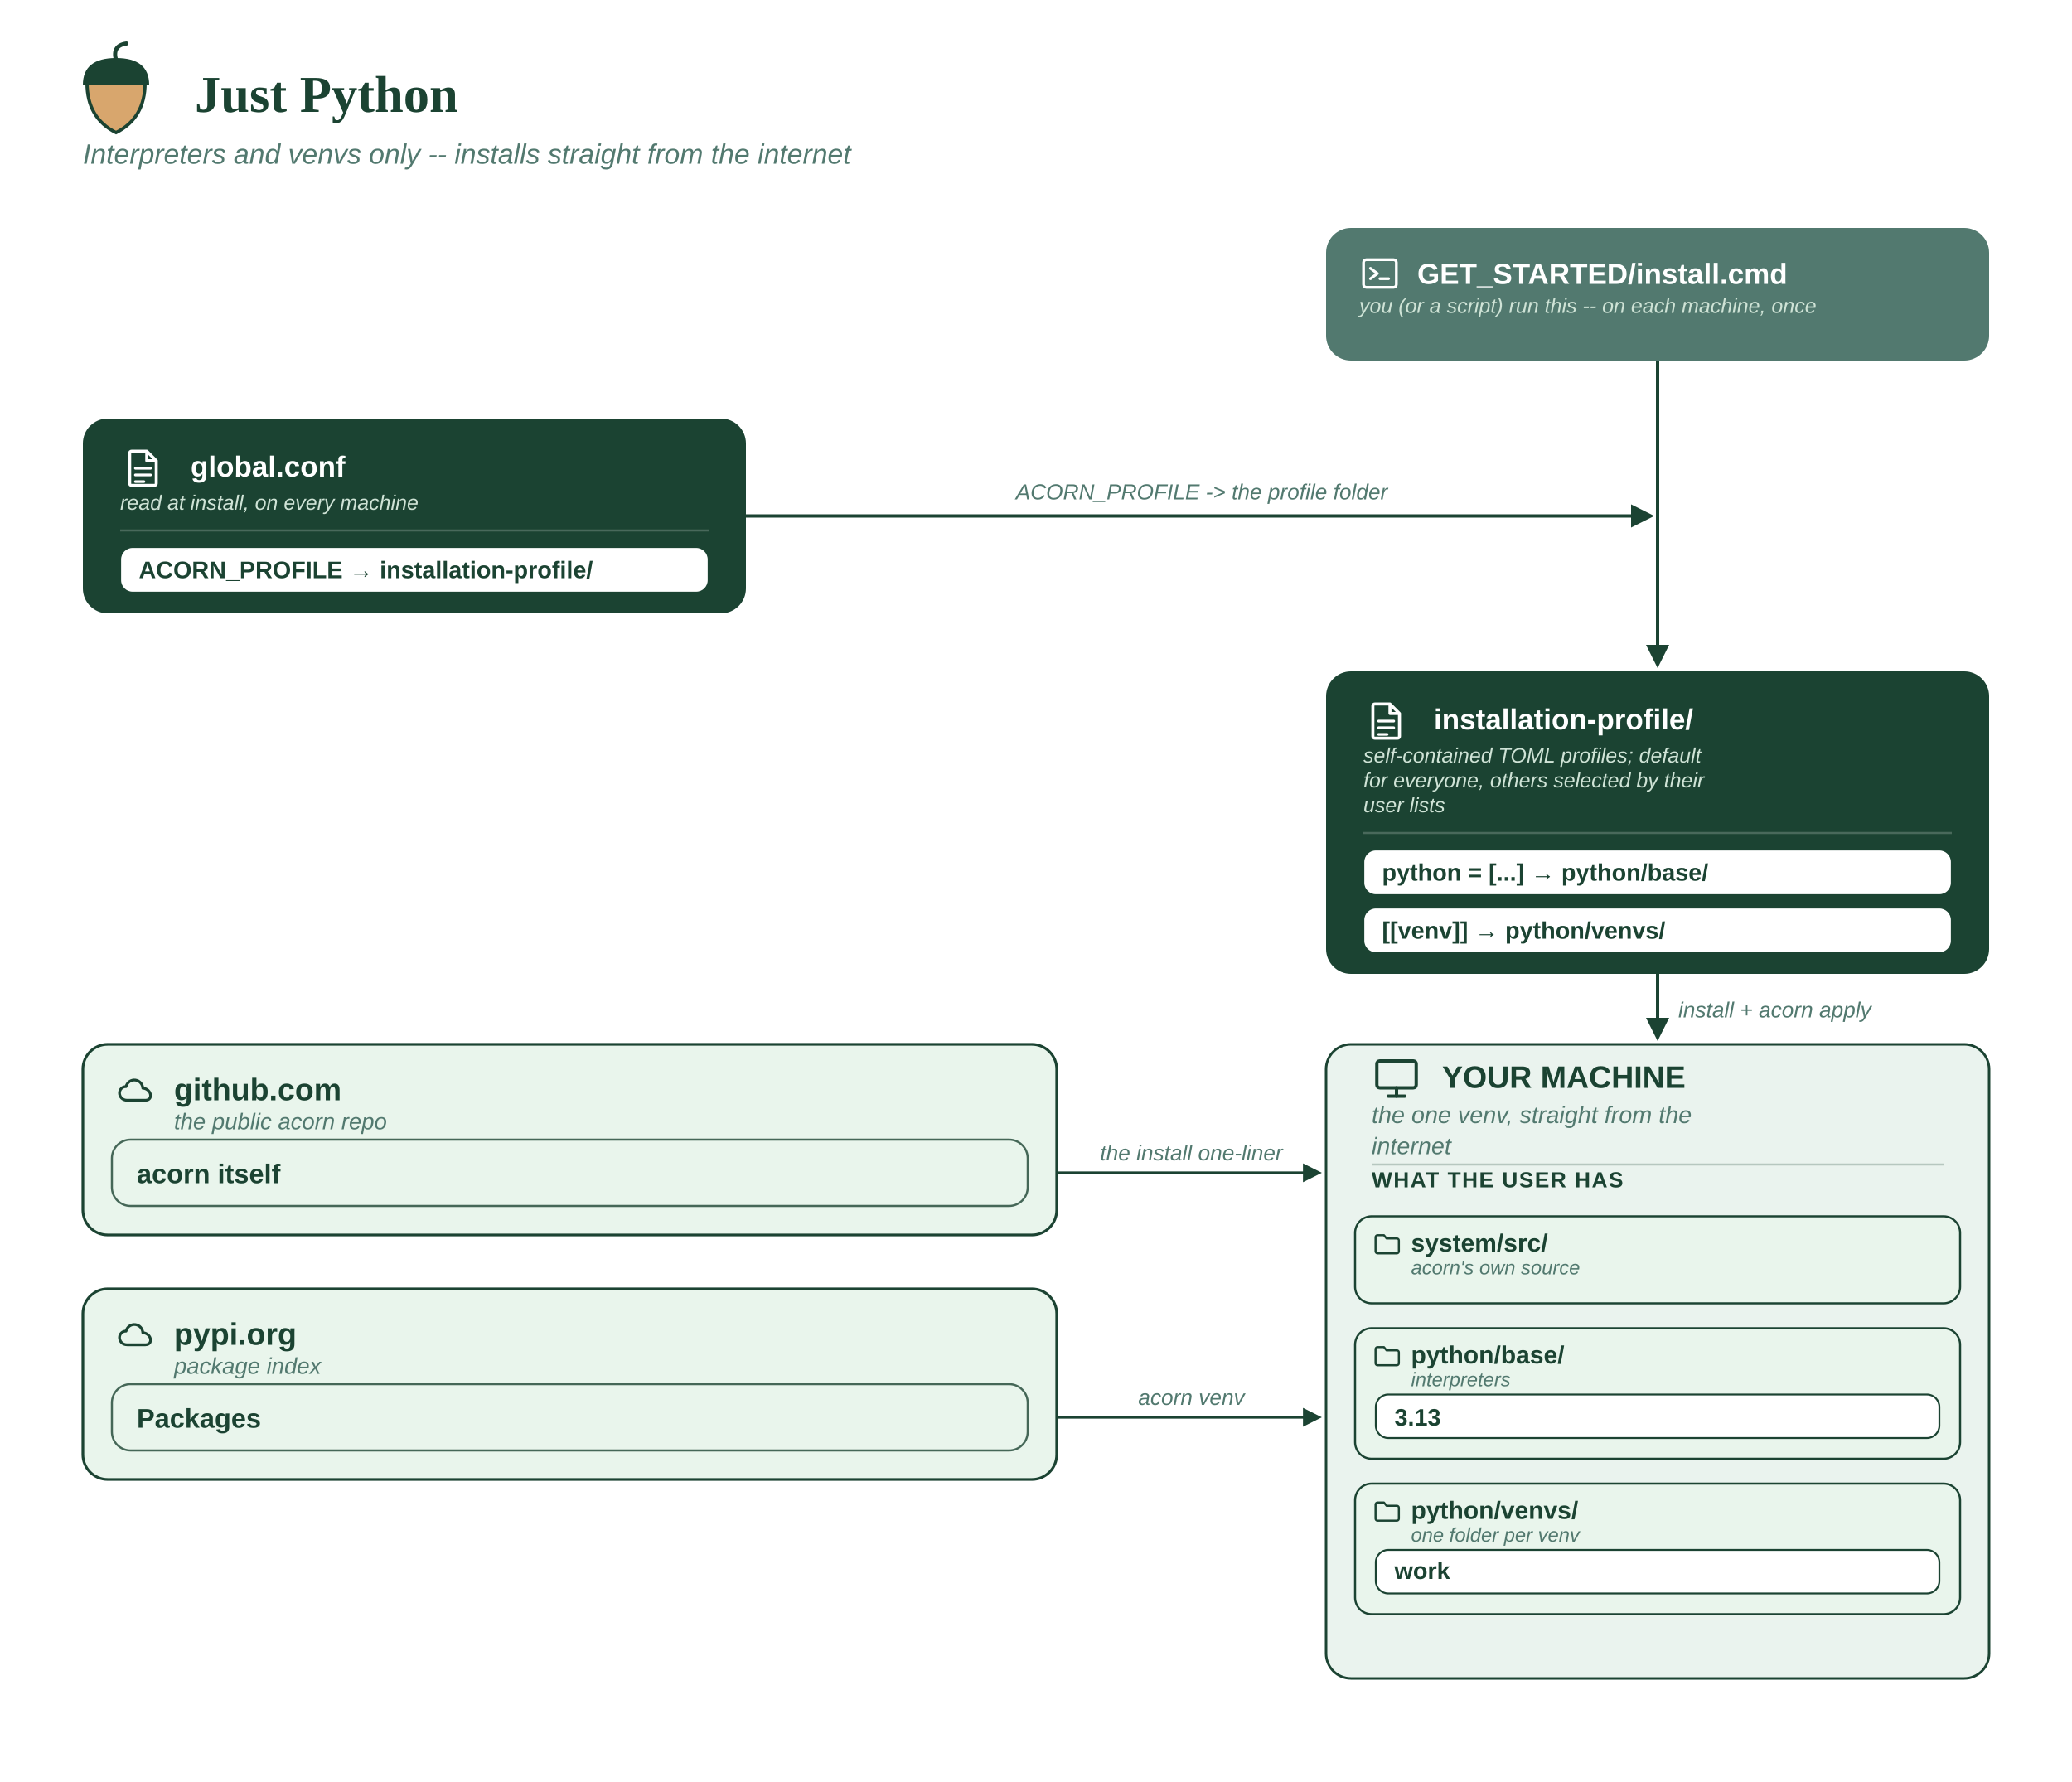
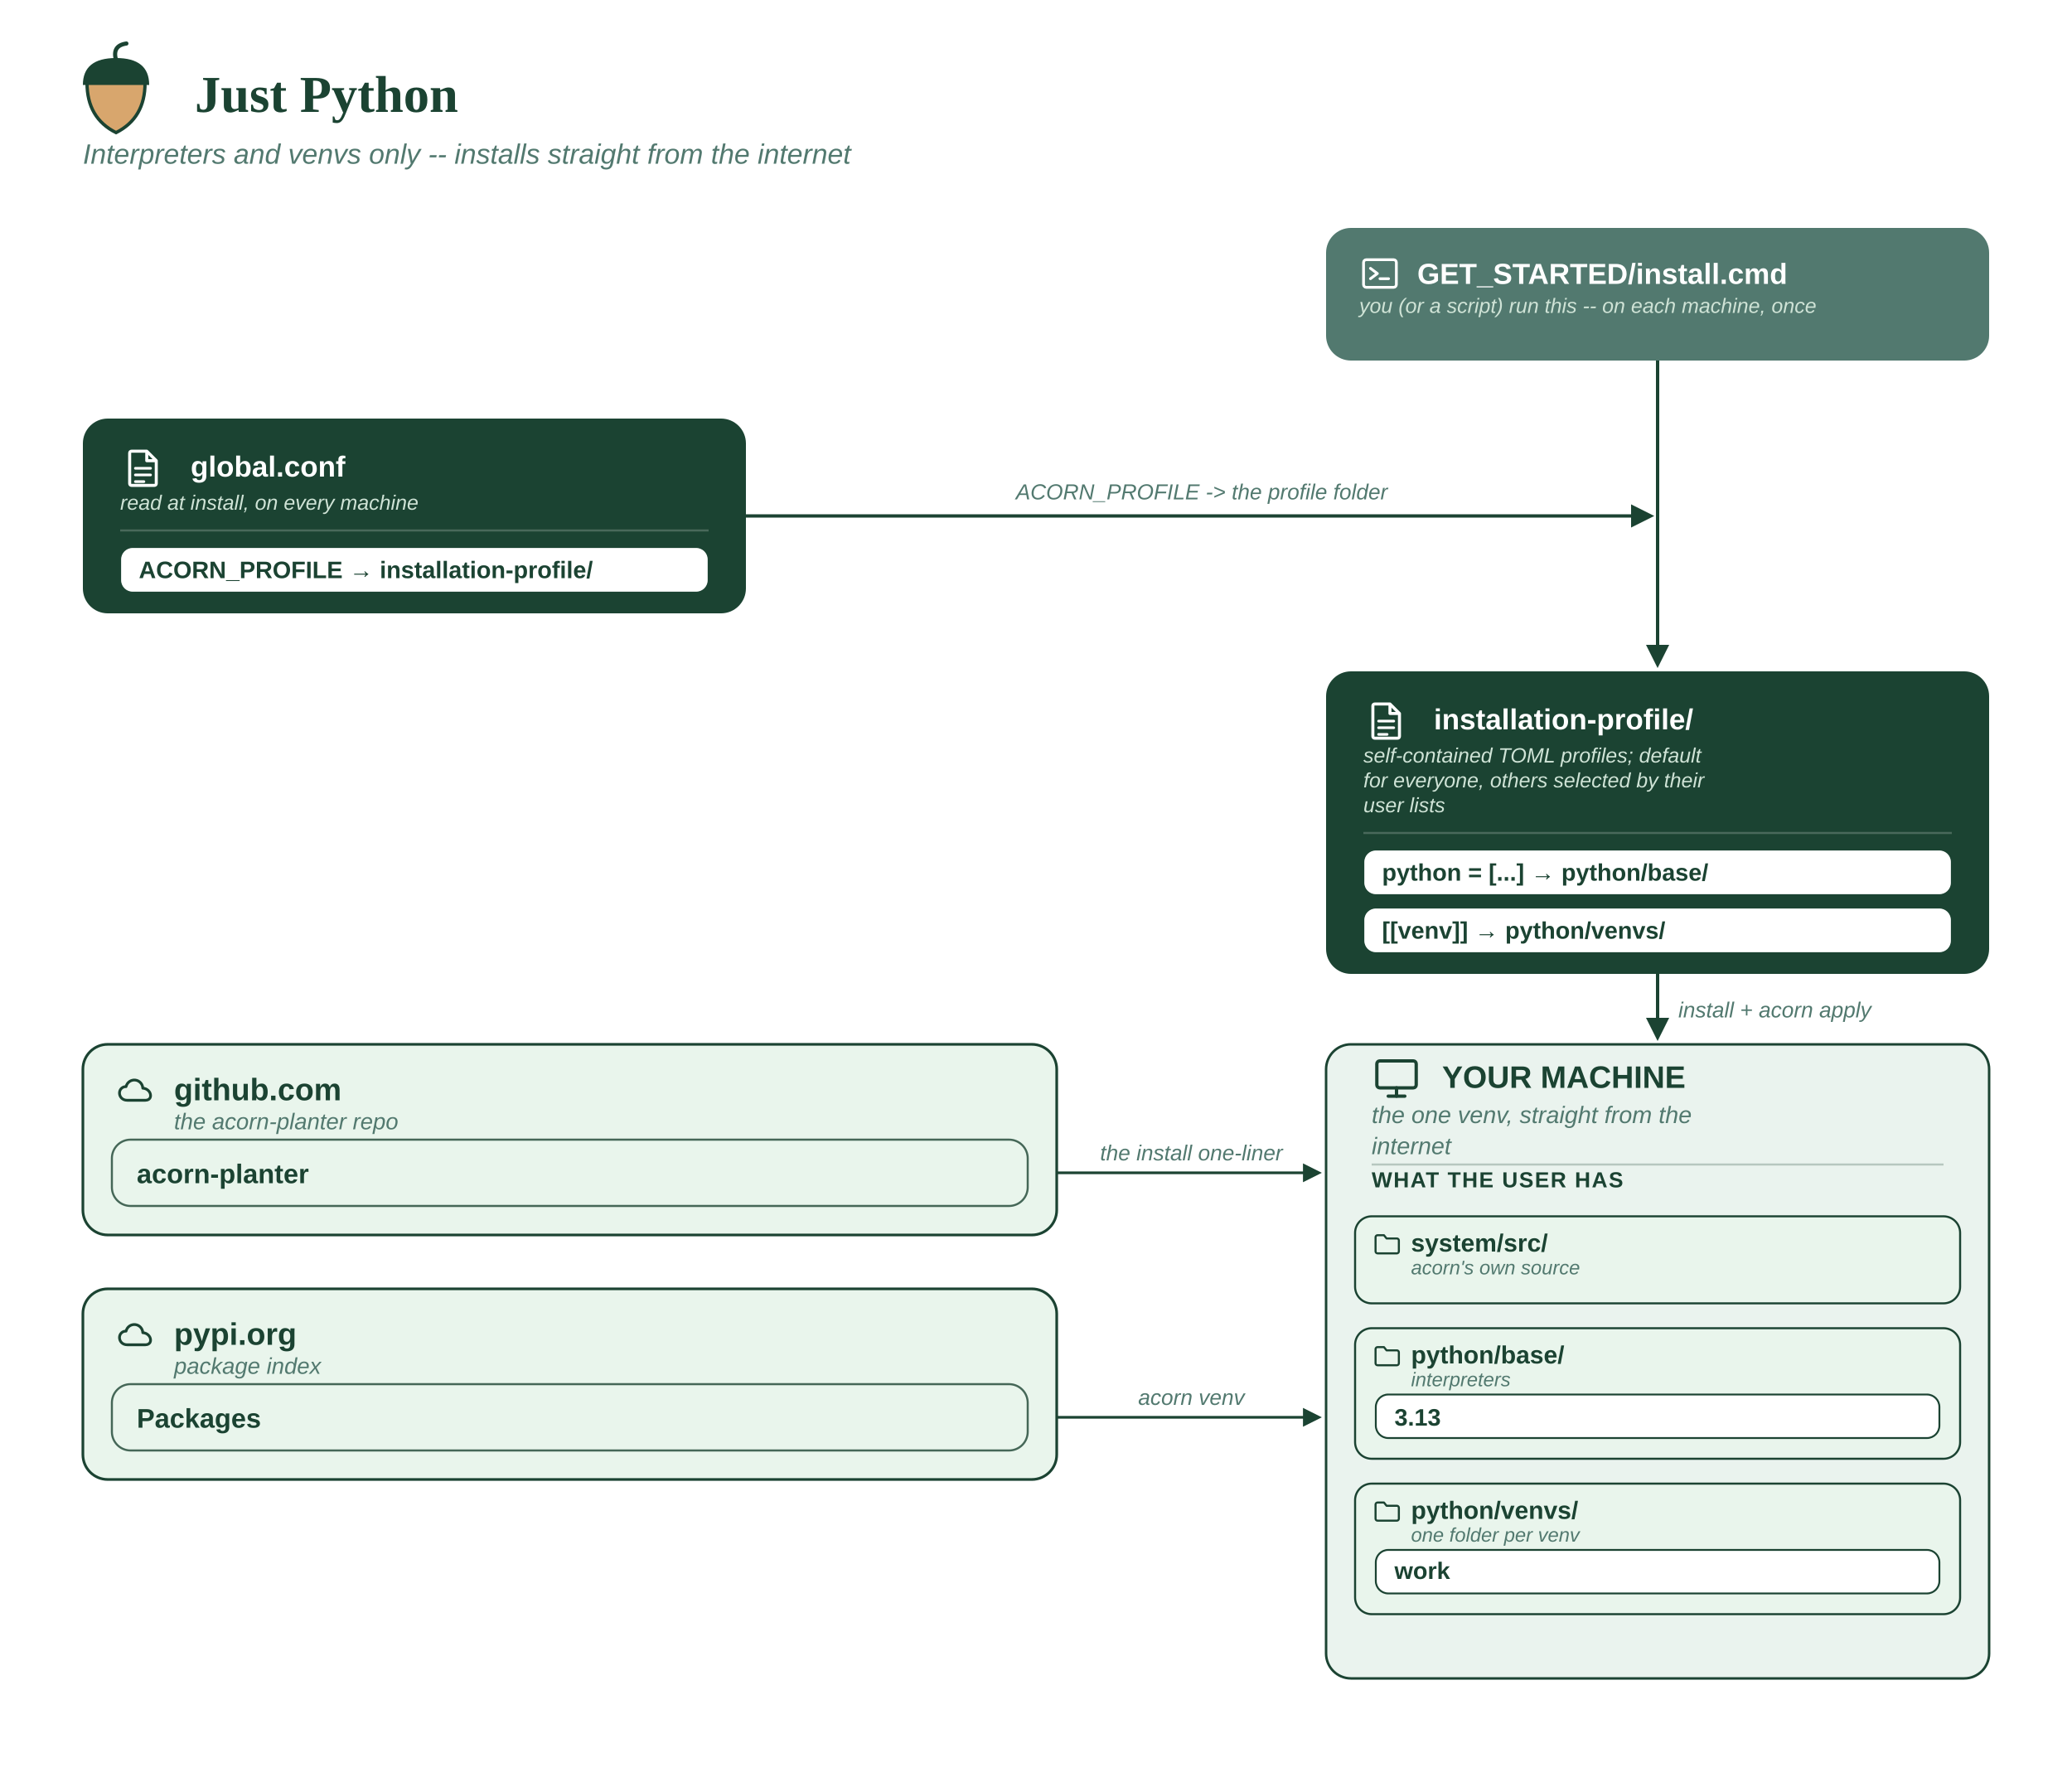
<svg xmlns="http://www.w3.org/2000/svg" viewBox="0 0 1000 860" font-family="Arial, Helvetica, sans-serif">
  <defs>
    <defs>
      <style>
      .head  { font-family: Georgia, 'Times New Roman', serif; }
      .body  { font-family: Arial, Helvetica, sans-serif; }
      .fg    { fill: #1B4332; }
      .fw    { fill: #FFFFFF; }
      .fmute { fill: #52796F; }
    </style>
      <marker id="arrow" markerWidth="7" markerHeight="7" refX="5.5" refY="3.5" orient="auto">
        <path d="M0,0 L7,3.5 L0,7 Z" fill="#1B4332" />
      </marker>
      <symbol id="ic-cloud" viewBox="0 0 24 24">
        <path d="M6.5 18 C3.5 18 2 15.8 2 13.8 C2 11.6 3.8 10 5.8 10.1 C6.4 7.6 8.7 6 11.2 6.3 C13.6 6.6 15.4 8.6 15.5 11 C17.9 11.1 20 13 20 15.3 C20 17.4 18.2 18 17 18 Z" fill="none" stroke="currentColor" stroke-width="1.6" stroke-linejoin="round" />
      </symbol>
      <symbol id="ic-box" viewBox="0 0 24 24">
        <path d="M3 8 L12 4 L21 8 L12 12 Z" fill="none" stroke="currentColor" stroke-width="1.6" stroke-linejoin="round" />
        <path d="M3 8 V17 L12 21 V12" fill="none" stroke="currentColor" stroke-width="1.6" stroke-linejoin="round" />
        <path d="M21 8 V17 L12 21" fill="none" stroke="currentColor" stroke-width="1.6" stroke-linejoin="round" />
      </symbol>
      <symbol id="ic-server" viewBox="0 0 24 24">
        <rect x="3" y="4" width="18" height="6" rx="1.3" fill="none" stroke="currentColor" stroke-width="1.6" />
        <rect x="3" y="14" width="18" height="6" rx="1.3" fill="none" stroke="currentColor" stroke-width="1.6" />
        <circle cx="7" cy="7" r="1" fill="currentColor" />
        <circle cx="7" cy="17" r="1" fill="currentColor" />
      </symbol>
      <symbol id="ic-monitor" viewBox="0 0 24 24">
        <rect x="2.5" y="4" width="19" height="13" rx="1.4" fill="none" stroke="currentColor" stroke-width="1.6" />
        <line x1="8" y1="21" x2="16" y2="21" stroke="currentColor" stroke-width="1.6" stroke-linecap="round" />
        <line x1="12" y1="17" x2="12" y2="21" stroke="currentColor" stroke-width="1.6" stroke-linecap="round" />
      </symbol>
      <symbol id="ic-folder" viewBox="0 0 24 24">
        <path d="M3 6.5 C3 5.7 3.7 5 4.5 5 H9.5 L11.5 7.5 H19.5 C20.3 7.5 21 8.2 21 9 V17.5 C21 18.3 20.3 19 19.5 19 H4.5 C3.7 19 3 18.3 3 17.5 Z" fill="none" stroke="currentColor" stroke-width="1.6" stroke-linejoin="round" />
      </symbol>
      <symbol id="ic-doc" viewBox="0 0 24 24">
        <path d="M6 3 H14 L19 8 V20 C19 20.6 18.6 21 18 21 H6 C5.4 21 5 20.6 5 20 V4 C5 3.4 5.4 3 6 3 Z" fill="none" stroke="currentColor" stroke-width="1.6" stroke-linejoin="round" />
        <path d="M14 3 V8 H19" fill="none" stroke="currentColor" stroke-width="1.6" stroke-linejoin="round" />
        <line x1="8" y1="12" x2="16" y2="12" stroke="currentColor" stroke-width="1.4" stroke-linecap="round" />
        <line x1="8" y1="15.5" x2="16" y2="15.5" stroke="currentColor" stroke-width="1.4" stroke-linecap="round" />
        <line x1="8" y1="19" x2="12.5" y2="19" stroke="currentColor" stroke-width="1.4" stroke-linecap="round" />
      </symbol>
      <symbol id="ic-terminal" viewBox="0 0 24 24">
        <rect x="2.5" y="4" width="19" height="16" rx="1.6" fill="none" stroke="currentColor" stroke-width="1.6" />
        <path d="M6.5 9 L10.5 12 L6.5 15" fill="none" stroke="currentColor" stroke-width="1.6" stroke-linecap="round" stroke-linejoin="round" />
        <line x1="12" y1="15" x2="17" y2="15" stroke="currentColor" stroke-width="1.6" stroke-linecap="round" />
      </symbol>
    </defs>
  </defs>
  <rect x="0" y="0" width="1000" height="860" fill="#FFFFFF" />
  <g transform="translate(40,20)">
    <path d="M2 20 Q2 37 16 44 Q30 37 30 20 Z" fill="#D8A66D" stroke="#1B4332" stroke-width="1.6" />
    <path d="M0 21 Q0 8 16 8 Q32 8 32 21 Z" fill="#1B4332" />
    <path d="M16 9 Q14 2 21 1" stroke="#1B4332" stroke-width="2" stroke-linecap="round" fill="none" />
  </g>
  <text x="94" y="54" class="head fg" font-size="25" font-weight="700">Just Python</text>
  <text x="40" y="79" class="body fmute" font-size="13.5" font-style="italic">Interpreters and venvs only -- installs straight from the internet</text>
  <rect x="640" y="110" width="320" height="64" rx="12" fill="#52796F" />
  <use href="#ic-terminal" x="656" y="122" width="20" height="20" color="#FFFFFF" />
  <text x="684" y="137" class="body fw" font-size="14.0" font-weight="700">GET_STARTED/install.cmd</text>
  <text x="656" y="151" class="body" fill="#CFE3D6" font-size="10" font-style="italic">you (or a script) run this -- on each machine, once</text>
  <line x1="800" y1="174" x2="800" y2="320" stroke="#1B4332" stroke-width="1.6" marker-end="url(#arrow)" />
  <rect x="40" y="202" width="320" height="94" rx="12" fill="#1B4332" />
  <use href="#ic-doc" x="58" y="215" width="22" height="22" color="#FFFFFF" />
  <text x="92" y="230" class="body fw" font-size="14" font-weight="700">global.conf</text>
  <text x="58" y="246" class="body" fill="#CFE3D6" font-size="10" font-style="italic">read at install, on every machine</text>
  <line x1="58" y1="256" x2="342" y2="256" stroke="#FFFFFF" stroke-width="1" opacity="0.2" />
  <rect x="58" y="264" width="284" height="22" rx="6" fill="#FFFFFF" stroke="#1B4332" stroke-width="0.9" />
  <text x="67" y="279" class="body fg" font-size="11.5" font-weight="600">ACORN_PROFILE  →  installation-profile/</text>
  <line x1="360" y1="249" x2="796" y2="249" stroke="#1B4332" stroke-width="1.6" marker-end="url(#arrow)" />
  <text x="580" y="241" text-anchor="middle" class="body fmute" font-size="10.5" font-style="italic">ACORN_PROFILE -&gt; the profile folder</text>
  <rect x="640" y="324" width="320" height="146" rx="12" fill="#1B4332" />
  <use href="#ic-doc" x="658" y="337" width="22" height="22" color="#FFFFFF" />
  <text x="692" y="352" class="body fw" font-size="14.0" font-weight="700">installation-profile/</text>
  <text x="658" y="368" class="body" fill="#CFE3D6" font-size="10" font-style="italic">self-contained TOML profiles; default</text>
  <text x="658" y="380" class="body" fill="#CFE3D6" font-size="10" font-style="italic">for everyone, others selected by their</text>
  <text x="658" y="392" class="body" fill="#CFE3D6" font-size="10" font-style="italic">user lists</text>
  <line x1="658" y1="402" x2="942" y2="402" stroke="#FFFFFF" stroke-width="1" opacity="0.2" />
  <rect x="658" y="410" width="284" height="22" rx="6" fill="#FFFFFF" stroke="#1B4332" stroke-width="0.9" />
  <text x="667" y="425" class="body fg" font-size="11.5" font-weight="600">python = [...]  →  python/base/</text>
  <rect x="658" y="438" width="284" height="22" rx="6" fill="#FFFFFF" stroke="#1B4332" stroke-width="0.9" />
  <text x="667" y="453" class="body fg" font-size="11.5" font-weight="600">[[venv]]  →  python/venvs/</text>
  <line x1="800" y1="470" x2="800" y2="500" stroke="#1B4332" stroke-width="1.6" marker-end="url(#arrow)" />
  <text x="810" y="491" class="body fmute" font-size="10.5" font-style="italic">install + acorn apply</text>
  <rect x="640" y="504" width="320" height="306" rx="12" fill="#EAF3EE" stroke="#1B4332" stroke-width="1.2" />
  <use href="#ic-monitor" x="662" y="508" width="24" height="24" color="#1B4332" />
  <text x="696" y="525" class="body fg" font-size="15" font-weight="700">YOUR MACHINE</text>
  <text x="662" y="542" class="body fmute" font-size="11.5" font-style="italic">the one venv, straight from the</text>
  <text x="662" y="557" class="body fmute" font-size="11.5" font-style="italic">internet</text>
  <line x1="662" y1="562" x2="938" y2="562" stroke="#1B4332" stroke-width="1" opacity="0.25" />
  <text x="662" y="573" class="body fg" font-size="10.5" font-weight="700" letter-spacing="0.6">WHAT THE USER HAS</text>
  <rect x="654" y="587" width="292" height="42" rx="8" fill="#E9F5EC" stroke="#1B4332" stroke-width="1" />
  <use href="#ic-folder" x="662" y="593" width="15" height="15" color="#1B4332" />
  <text x="681" y="604" class="body fg" font-size="12.0" font-weight="700">system/src/</text>
  <text x="681" y="615" class="body fmute" font-size="9.5" font-style="italic">acorn's own source</text>
  <rect x="654" y="641" width="292" height="63" rx="8" fill="#E9F5EC" stroke="#1B4332" stroke-width="1" />
  <use href="#ic-folder" x="662" y="647" width="15" height="15" color="#1B4332" />
  <text x="681" y="658" class="body fg" font-size="12.0" font-weight="700">python/base/</text>
  <text x="681" y="669" class="body fmute" font-size="9.5" font-style="italic">interpreters</text>
  <rect x="664" y="673" width="272" height="21" rx="6" fill="#FFFFFF" stroke="#1B4332" stroke-width="0.9" />
  <text x="673" y="688" class="body fg" font-size="11.5" font-weight="600">3.13</text>
  <rect x="654" y="716" width="292" height="63" rx="8" fill="#E9F5EC" stroke="#1B4332" stroke-width="1" />
  <use href="#ic-folder" x="662" y="722" width="15" height="15" color="#1B4332" />
  <text x="681" y="733" class="body fg" font-size="12.0" font-weight="700">python/venvs/</text>
  <text x="681" y="744" class="body fmute" font-size="9.5" font-style="italic">one folder per venv</text>
  <rect x="664" y="748" width="272" height="21" rx="6" fill="#FFFFFF" stroke="#1B4332" stroke-width="0.9" />
  <text x="673" y="762" class="body fg" font-size="11.5" font-weight="600">work</text>
  <rect x="40" y="504" width="470" height="92" rx="12" fill="#E9F5EC" stroke="#1B4332" stroke-width="1.3" />
  <use href="#ic-cloud" x="56" y="516" width="20" height="20" color="#1B4332" />
  <text x="84" y="531" class="body fg" font-size="15.0" font-weight="700">github.com</text>
-   <text x="84" y="545" class="body fmute" font-size="11.0" font-style="italic">the public acorn repo</text>
+   <text x="84" y="545" class="body fmute" font-size="11.0" font-style="italic">the acorn-planter repo</text>
  <rect x="54" y="550" width="442" height="32" rx="9" fill="#E9F5EC" stroke="#1B4332" stroke-width="1" opacity="0.8" />
-   <text x="66" y="571" class="body fg" font-size="13.0" font-weight="700">acorn itself</text>
+   <text x="66" y="571" class="body fg" font-size="13.0" font-weight="700">acorn-planter</text>
  <line x1="510" y1="566" x2="636" y2="566" stroke="#1B4332" stroke-width="1.3" marker-end="url(#arrow)" />
  <text x="575" y="560" text-anchor="middle" class="body fmute" font-size="10.5" font-style="italic">the install one-liner</text>
  <rect x="40" y="622" width="470" height="92" rx="12" fill="#E9F5EC" stroke="#1B4332" stroke-width="1.3" />
  <use href="#ic-cloud" x="56" y="634" width="20" height="20" color="#1B4332" />
  <text x="84" y="649" class="body fg" font-size="15.0" font-weight="700">pypi.org</text>
  <text x="84" y="663" class="body fmute" font-size="11.0" font-style="italic">package index</text>
  <rect x="54" y="668" width="442" height="32" rx="9" fill="#E9F5EC" stroke="#1B4332" stroke-width="1" opacity="0.8" />
  <text x="66" y="689" class="body fg" font-size="13.0" font-weight="700">Packages</text>
  <line x1="510" y1="684" x2="636" y2="684" stroke="#1B4332" stroke-width="1.3" marker-end="url(#arrow)" />
  <text x="575" y="678" text-anchor="middle" class="body fmute" font-size="10.5" font-style="italic">acorn venv</text>
</svg>
